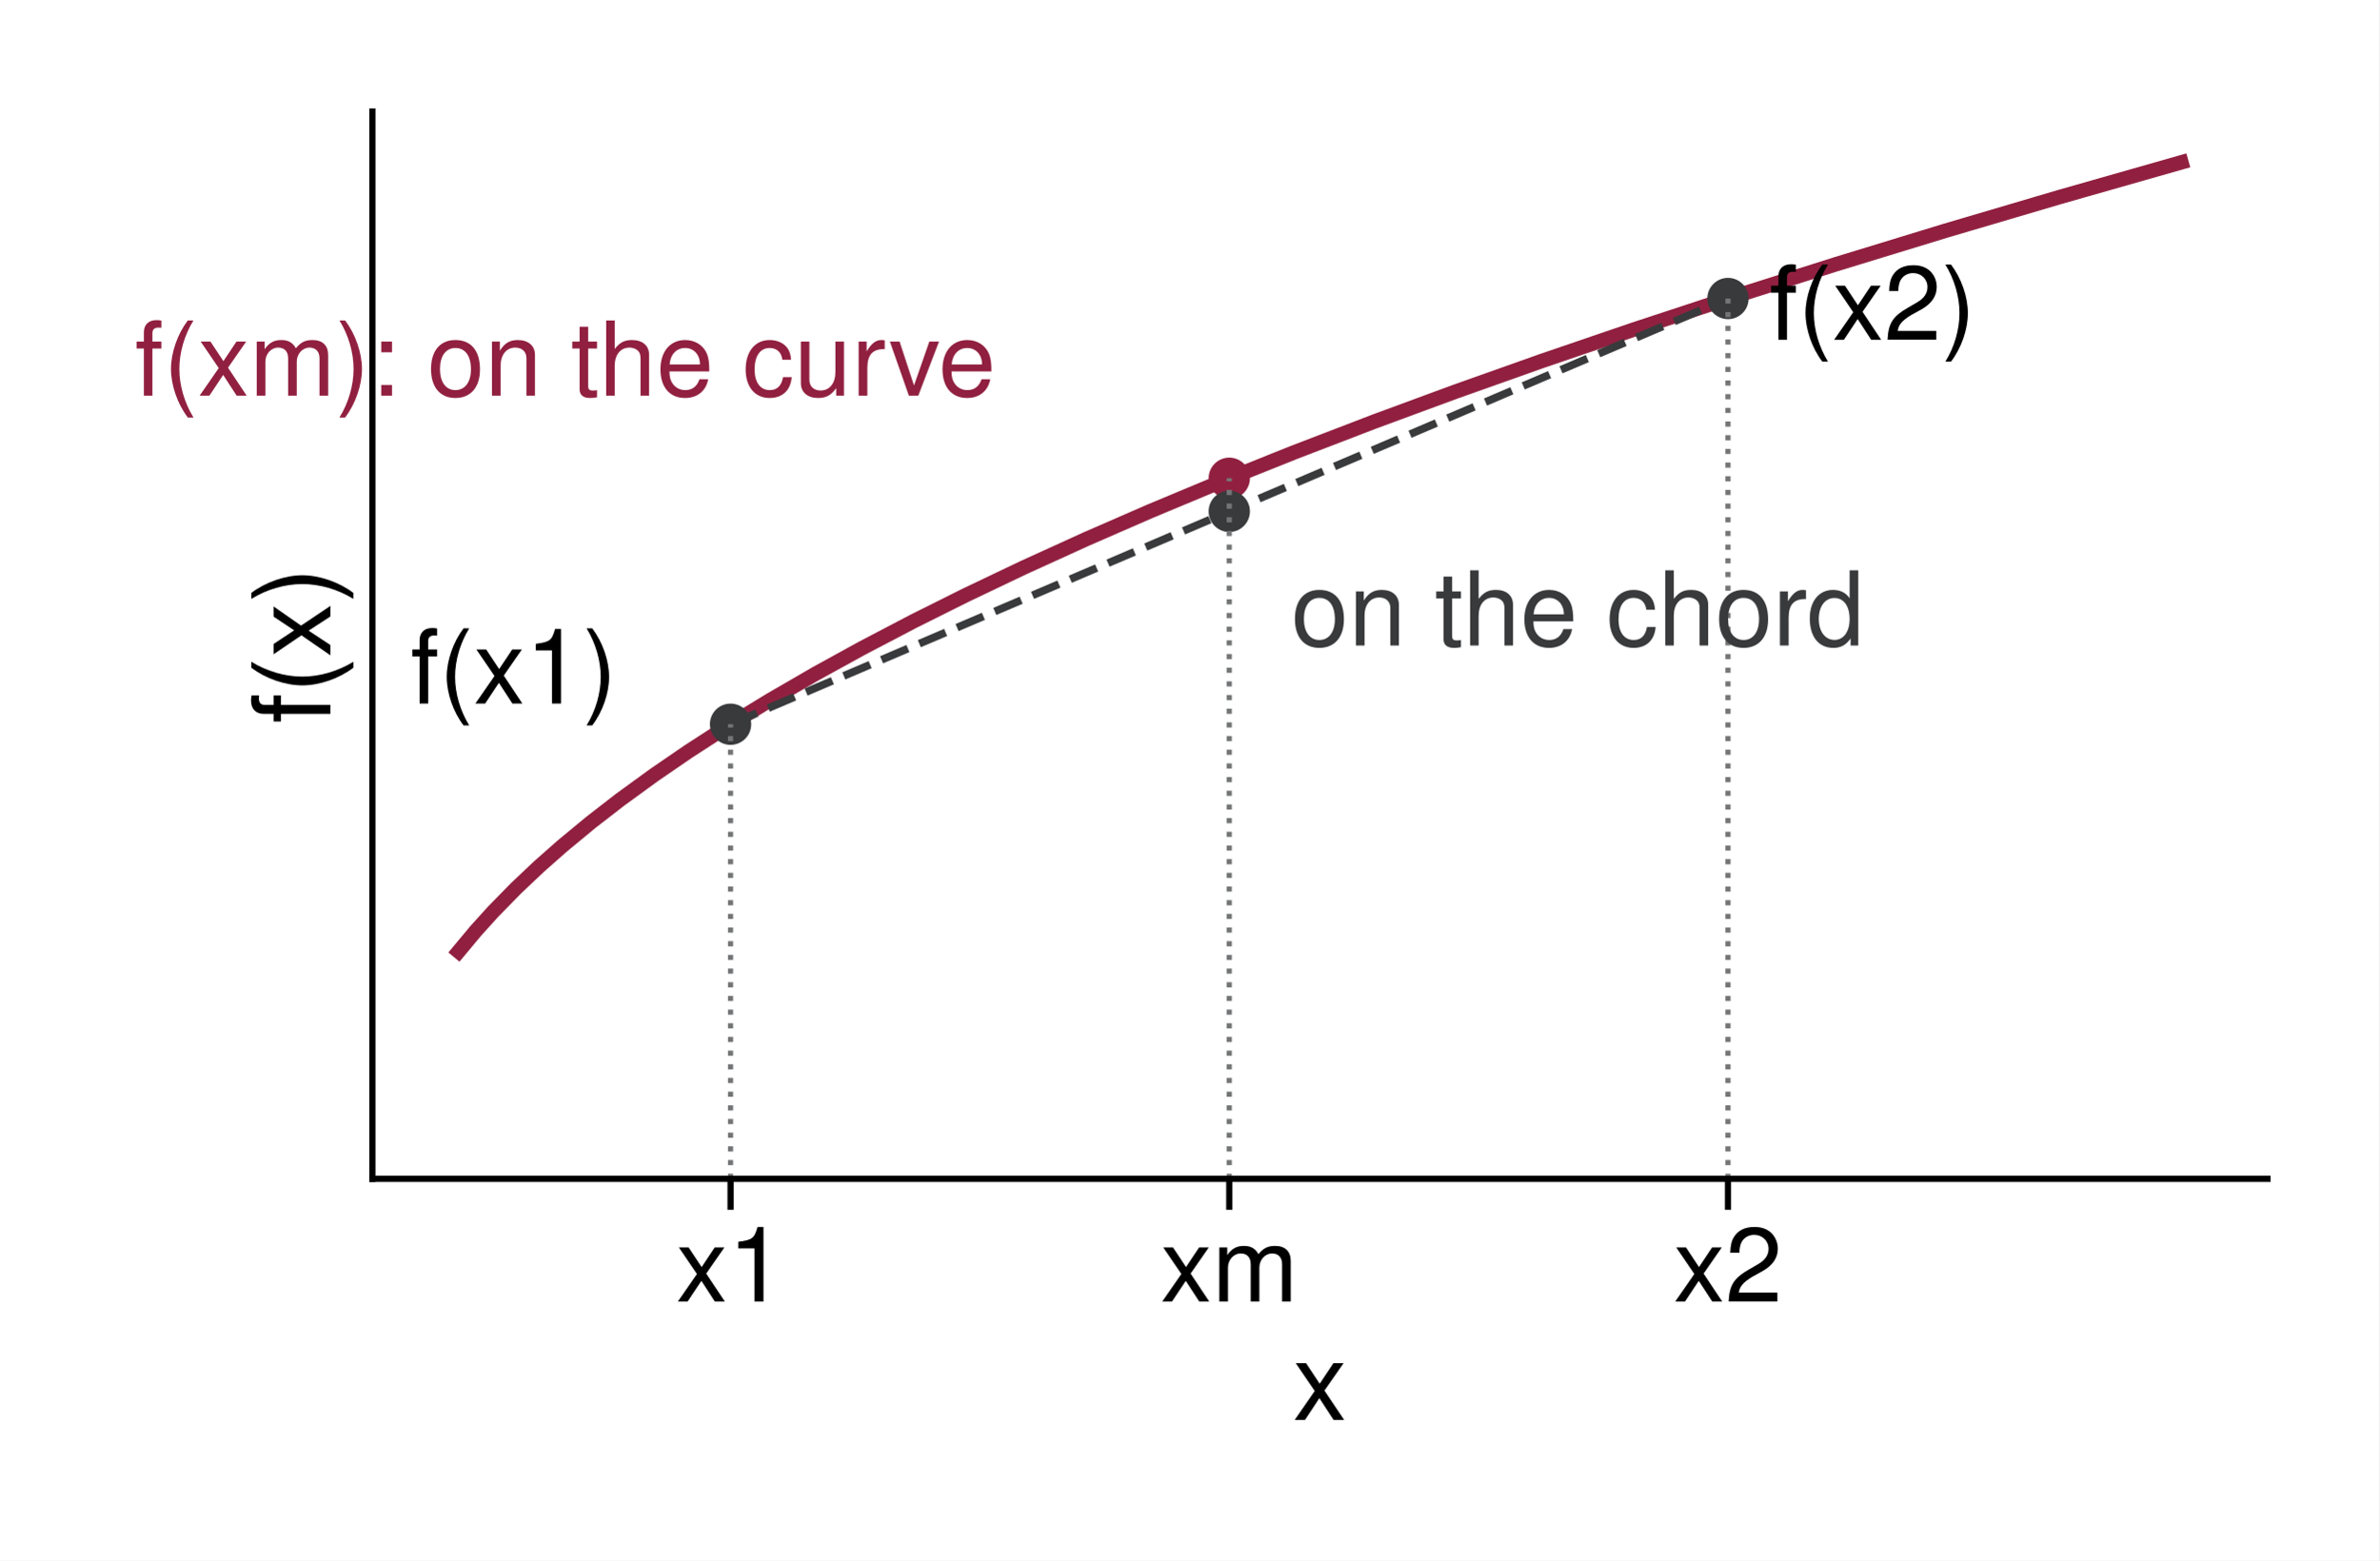
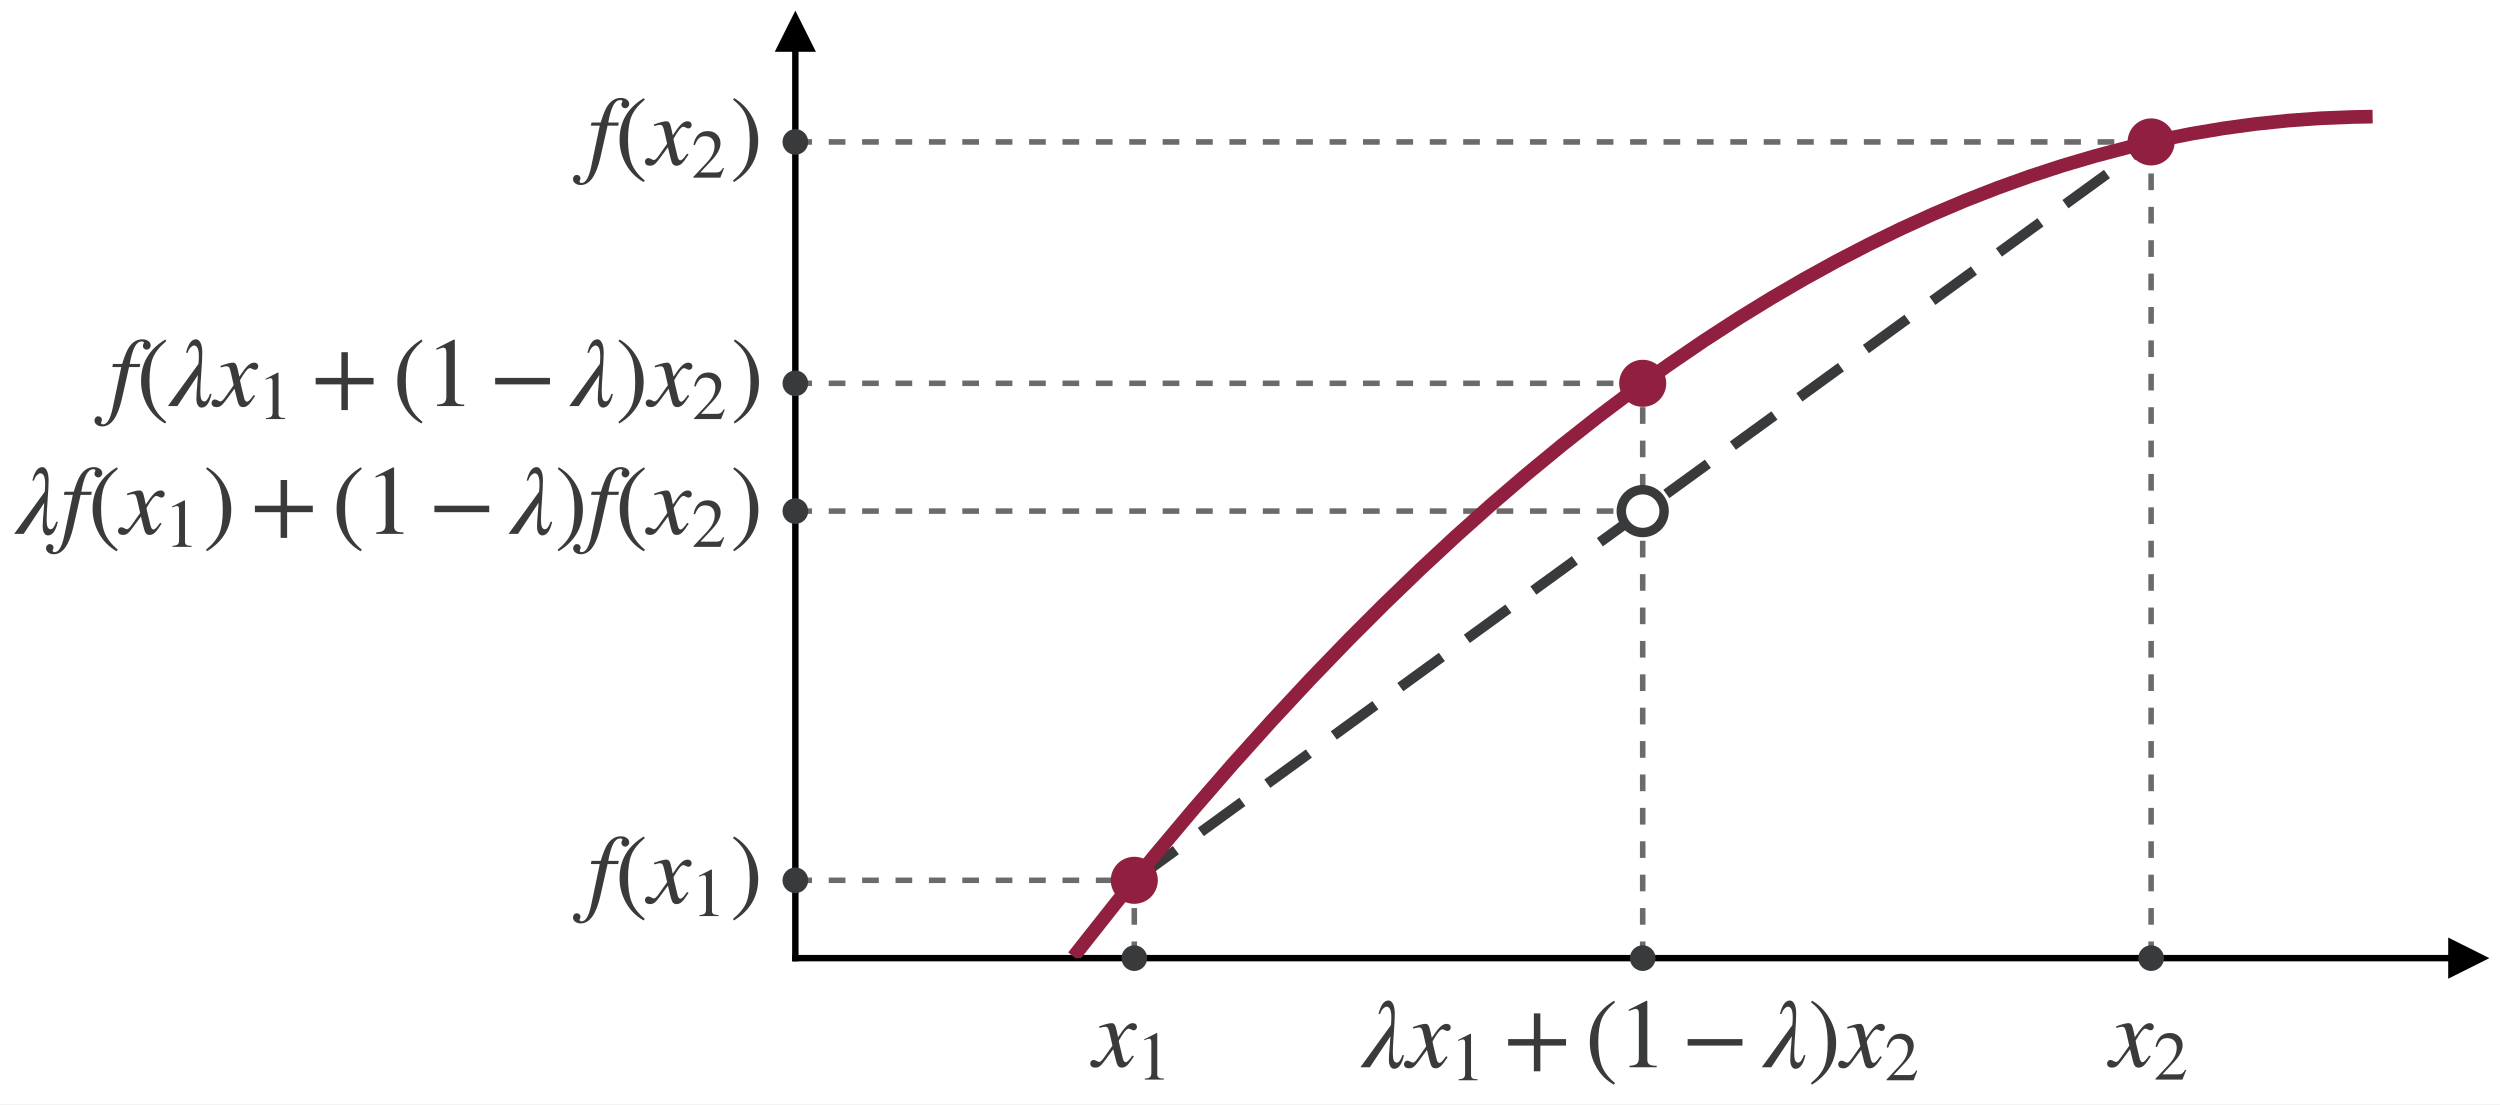
- <svg xmlns="http://www.w3.org/2000/svg" xmlns:xlink="http://www.w3.org/1999/xlink" width="460.8pt" height="302.4pt" viewBox="0 0 460.8 302.4" version="1.1">
+ <svg xmlns="http://www.w3.org/2000/svg" xmlns:xlink="http://www.w3.org/1999/xlink" width="583.99pt" height="257.944pt" viewBox="0 0 583.99 257.944" version="1.1">
  <defs>
    <style type="text/css">*{stroke-linejoin: round; stroke-linecap: butt}</style>
  </defs>
  <g id="figure_1">
    <g id="patch_1">
-       <path d="M 0 302.4  L 460.8 302.4  L 460.8 0  L 0 0  z " style="fill: #ffffff" />
+       <path d="M 0 257.944  L 583.99 257.944  L 583.99 0  L 0 0  z " style="fill: #ffffff" />
    </g>
    <g id="axes_1">
      <g id="patch_2">
-         <path d="M 72.127 228.42  L 439.2 228.42  L 439.2 21.6  L 72.127 21.6  z " style="fill: #ffffff" />
-       </g>
-       <g id="matplotlib.axis_1">
-         <g id="xtick_1">
-           <g id="line2d_1">
-             <defs>
-               <path id="md8cd090e9b" d="M 0 0  L 0 6  " style="stroke: #000000; stroke-width: 1.2" />
-             </defs>
-             <g>
-               <use xlink:href="#md8cd090e9b" x="141.502" y="228.42" style="stroke: #000000; stroke-width: 1.2" />
-             </g>
-           </g>
-           <g id="text_1">
-             <text style="font-size: 20px; font-family: 'Helvetica Neue', 'Helvetica', 'Arial', 'DejaVu Sans', 'Bitstream Vera Sans', 'Computer Modern Sans Serif', 'Lucida Grande', 'Verdana', 'Geneva', 'Lucid', 'Avant Garde', sans-serif; text-anchor: middle" x="141.502" y="252.201" transform="rotate(-0 141.5021 252.2012)">x1</text>
-           </g>
-         </g>
-         <g id="xtick_2">
-           <g id="line2d_2">
-             <g>
-               <use xlink:href="#md8cd090e9b" x="238.1" y="228.42" style="stroke: #000000; stroke-width: 1.2" />
-             </g>
-           </g>
-           <g id="text_2">
-             <text style="font-size: 20px; font-family: 'Helvetica Neue', 'Helvetica', 'Arial', 'DejaVu Sans', 'Bitstream Vera Sans', 'Computer Modern Sans Serif', 'Lucida Grande', 'Verdana', 'Geneva', 'Lucid', 'Avant Garde', sans-serif; text-anchor: middle" x="238.1" y="252.201" transform="rotate(-0 238.1002 252.2012)">xm</text>
-           </g>
-         </g>
-         <g id="xtick_3">
-           <g id="line2d_3">
-             <g>
-               <use xlink:href="#md8cd090e9b" x="334.698" y="228.42" style="stroke: #000000; stroke-width: 1.2" />
-             </g>
-           </g>
-           <g id="text_3">
-             <text style="font-size: 20px; font-family: 'Helvetica Neue', 'Helvetica', 'Arial', 'DejaVu Sans', 'Bitstream Vera Sans', 'Computer Modern Sans Serif', 'Lucida Grande', 'Verdana', 'Geneva', 'Lucid', 'Avant Garde', sans-serif; text-anchor: middle" x="334.698" y="252.201" transform="rotate(-0 334.6984 252.2012)">x2</text>
-           </g>
-         </g>
-         <g id="text_4">
-           <text style="font-size: 21px; font-family: 'Helvetica Neue', 'Helvetica', 'Arial', 'DejaVu Sans', 'Bitstream Vera Sans', 'Computer Modern Sans Serif', 'Lucida Grande', 'Verdana', 'Geneva', 'Lucid', 'Avant Garde', sans-serif; text-anchor: middle" x="255.664" y="275.137" transform="rotate(-0 255.6635 275.1372)">x</text>
-         </g>
-       </g>
-       <g id="matplotlib.axis_2">
-         <g id="text_5">
-           <text style="font-size: 21px; font-family: 'Helvetica Neue', 'Helvetica', 'Arial', 'DejaVu Sans', 'Bitstream Vera Sans', 'Computer Modern Sans Serif', 'Lucida Grande', 'Verdana', 'Geneva', 'Lucid', 'Avant Garde', sans-serif; text-anchor: middle" x="63.989" y="125.01" transform="rotate(-90 63.98942 125.01)">f(x)</text>
-         </g>
+         <path d="M 185.79 223.816  L 576.39 223.816  L 576.39 7.6  L 185.79 7.6  z " style="fill: #ffffff" />
+       </g>
+       <g id="line2d_1">
+         <path d="M 264.965 223.816  L 264.965 205.634  " clip-path="url(#pfba919306e)" style="fill: none; stroke-dasharray: 3.9,3.9; stroke-dashoffset: 0; stroke: #6b6b6b; stroke-width: 1.3" />
+       </g>
+       <g id="line2d_2">
+         <path d="M 383.729 223.816  L 383.729 89.541  " clip-path="url(#pfba919306e)" style="fill: none; stroke-dasharray: 3.9,3.9; stroke-dashoffset: 0; stroke: #6b6b6b; stroke-width: 1.3" />
+       </g>
+       <g id="line2d_3">
+         <path d="M 502.492 223.816  L 502.492 33.153  " clip-path="url(#pfba919306e)" style="fill: none; stroke-dasharray: 3.9,3.9; stroke-dashoffset: 0; stroke: #6b6b6b; stroke-width: 1.3" />
      </g>
      <g id="line2d_4">
-         <path d="M 88.812 184.376  L 92.16 180.361  L 95.509 176.656  L 99.973 172.094  L 104.437 167.875  L 108.901 163.932  L 114.482 159.318  L 120.062 154.993  L 126.758 150.119  L 133.455 145.53  L 141.267 140.479  L 149.08 135.703  L 158.008 130.529  L 166.937 125.615  L 176.981 120.354  L 187.026 115.337  L 198.186 110.012  L 210.463 104.419  L 222.74 99.066  L 236.132 93.47  L 250.641 87.657  L 266.266 81.655  L 281.891 75.889  L 298.632 69.944  L 316.489 63.839  L 335.462 57.591  L 355.551 51.215  L 376.756 44.726  L 399.078 38.133  L 422.515 31.449  L 422.515 31.449  " clip-path="url(#pef3b46b287)" style="fill: none; stroke: #912040; stroke-width: 2.8; stroke-linecap: square" />
+         <path d="M 185.79 205.634  L 264.965 205.634  " clip-path="url(#pfba919306e)" style="fill: none; stroke-dasharray: 3.9,3.9; stroke-dashoffset: 0; stroke: #6b6b6b; stroke-width: 1.3" />
      </g>
      <g id="line2d_5">
-         <path d="M 141.502 140.332  L 334.698 57.838  " clip-path="url(#pef3b46b287)" style="fill: none; stroke-dasharray: 5.55,2.4; stroke-dashoffset: 0; stroke: #393a3b; stroke-width: 1.5" />
+         <path d="M 185.79 33.153  L 502.492 33.153  " clip-path="url(#pfba919306e)" style="fill: none; stroke-dasharray: 3.9,3.9; stroke-dashoffset: 0; stroke: #6b6b6b; stroke-width: 1.3" />
      </g>
      <g id="line2d_6">
-         <defs>
-           <path id="m433975eef9" d="M 0 3.5  C 0.928 3.5 1.819 3.131 2.475 2.475  C 3.131 1.819 3.5 0.928 3.5 0  C 3.5 -0.928 3.131 -1.819 2.475 -2.475  C 1.819 -3.131 0.928 -3.5 0 -3.5  C -0.928 -3.5 -1.819 -3.131 -2.475 -2.475  C -3.131 -1.819 -3.5 -0.928 -3.5 0  C -3.5 0.928 -3.131 1.819 -2.475 2.475  C -1.819 3.131 -0.928 3.5 0 3.5  z " style="stroke: #393a3b" />
-         </defs>
-         <g clip-path="url(#pef3b46b287)">
-           <use xlink:href="#m433975eef9" x="141.502" y="140.332" style="fill: #393a3b; stroke: #393a3b" />
-         </g>
+         <path d="M 185.79 89.541  L 383.729 89.541  " clip-path="url(#pfba919306e)" style="fill: none; stroke-dasharray: 3.9,3.9; stroke-dashoffset: 0; stroke: #6b6b6b; stroke-width: 1.3" />
      </g>
      <g id="line2d_7">
-         <path d="M 141.502 228.42  L 141.502 140.332  " clip-path="url(#pef3b46b287)" style="fill: none; stroke-dasharray: 1,1.65; stroke-dashoffset: 0; stroke: #747576" />
-       </g>
+         <path d="M 185.79 119.394  L 383.729 119.394  " clip-path="url(#pfba919306e)" style="fill: none; stroke-dasharray: 3.9,3.9; stroke-dashoffset: 0; stroke: #6b6b6b; stroke-width: 1.3" />
+       </g>
+       <g id="matplotlib.axis_1" />
+       <g id="matplotlib.axis_2" />
      <g id="line2d_8">
-         <g clip-path="url(#pef3b46b287)">
-           <use xlink:href="#m433975eef9" x="334.698" y="57.838" style="fill: #393a3b; stroke: #393a3b" />
-         </g>
+         <path d="M 264.965 205.634  L 502.492 33.153  " clip-path="url(#pfba919306e)" style="fill: none; stroke-dasharray: 12,7.2; stroke-dashoffset: 0; stroke: #393a3b; stroke-width: 2.4" />
      </g>
      <g id="line2d_9">
-         <path d="M 334.698 228.42  L 334.698 57.838  " clip-path="url(#pef3b46b287)" style="fill: none; stroke-dasharray: 1,1.65; stroke-dashoffset: 0; stroke: #747576" />
+         <defs>
+           <path id="m68c1dd7b20" d="M 4 0  L -4 -4  L -4 4  z " style="stroke: #000000; stroke-linejoin: miter" />
+         </defs>
+         <g>
+           <use xlink:href="#m68c1dd7b20" x="576.39" y="223.816" style="stroke: #000000; stroke-linejoin: miter" />
+         </g>
      </g>
      <g id="line2d_10">
        <defs>
-           <path id="me013e22905" d="M 0 3.5  C 0.928 3.5 1.819 3.131 2.475 2.475  C 3.131 1.819 3.5 0.928 3.5 0  C 3.5 -0.928 3.131 -1.819 2.475 -2.475  C 1.819 -3.131 0.928 -3.5 0 -3.5  C -0.928 -3.5 -1.819 -3.131 -2.475 -2.475  C -3.131 -1.819 -3.5 -0.928 -3.5 0  C -3.5 0.928 -3.131 1.819 -2.475 2.475  C -1.819 3.131 -0.928 3.5 0 3.5  z " style="stroke: #912040" />
-         </defs>
-         <g clip-path="url(#pef3b46b287)">
-           <use xlink:href="#me013e22905" x="238.1" y="92.667" style="fill: #912040; stroke: #912040" />
-         </g>
+           <path id="mae62942bf5" d="M 0 -4  L -4 4  L 4 4  z " style="stroke: #000000; stroke-linejoin: miter" />
+         </defs>
+         <g>
+           <use xlink:href="#mae62942bf5" x="185.79" y="7.6" style="stroke: #000000; stroke-linejoin: miter" />
+         </g>
+       </g>
+       <g id="patch_3">
+         <path d="M 185.79 223.816  L 185.79 7.6  " style="fill: none; stroke: #000000; stroke-width: 1.5; stroke-linejoin: miter; stroke-linecap: square" />
+       </g>
+       <g id="patch_4">
+         <path d="M 185.79 223.816  L 576.39 223.816  " style="fill: none; stroke: #000000; stroke-width: 1.5; stroke-linejoin: miter; stroke-linecap: square" />
      </g>
      <g id="line2d_11">
-         <g clip-path="url(#pef3b46b287)">
-           <use xlink:href="#m433975eef9" x="238.1" y="99.085" style="fill: #393a3b; stroke: #393a3b" />
+         <path d="M 251.769 222.219  L 260.818 210.767  L 269.867 199.662  L 278.915 188.903  L 287.964 178.491  L 297.013 168.426  L 306.061 158.707  L 315.11 149.335  L 323.405 141.048  L 331.699 133.052  L 339.994 125.348  L 348.288 117.935  L 356.583 110.813  L 364.878 103.982  L 373.172 97.443  L 381.467 91.194  L 389.761 85.237  L 398.056 79.572  L 406.351 74.197  L 413.891 69.564  L 421.432 65.172  L 428.972 61.02  L 436.513 57.109  L 444.053 53.438  L 451.594 50.008  L 459.134 46.819  L 466.675 43.871  L 474.215 41.163  L 481.756 38.696  L 489.296 36.47  L 496.837 34.484  L 504.378 32.739  L 511.918 31.235  L 519.459 29.971  L 526.999 28.948  L 534.54 28.166  L 542.08 27.625  L 549.621 27.324  L 552.637 27.271  L 552.637 27.271  " clip-path="url(#pfba919306e)" style="fill: none; stroke: #912040; stroke-width: 3.2; stroke-linecap: square" />
+       </g>
+       <g id="text_1">
+         <g style="fill: #393a3b" transform="translate(137.23 210.9925) scale(0.23 -0.23)">
+           <defs>
+             <path id="STIXGeneral-Italic-66" d="M 262 2739  L 858 2739  Q 1107 3546 1318 3846  Q 1664 4339 2163 4339  Q 2400 4339 2557 4227  Q 2714 4115 2714 3942  Q 2714 3834 2634 3750  Q 2554 3667 2445 3667  Q 2355 3667 2281 3737  Q 2208 3808 2208 3917  Q 2208 3981 2240 4038  Q 2272 4096 2272 4115  Q 2272 4198 2131 4198  Q 1862 4198 1676 3849  Q 1491 3501 1350 2739  L 2035 2739  L 1997 2534  L 1306 2534  L 845 486  Q 435 -1325 -435 -1325  Q -653 -1325 -797 -1213  Q -941 -1101 -941 -934  Q -941 -826 -870 -746  Q -800 -666 -698 -666  Q -589 -666 -521 -733  Q -454 -800 -454 -902  Q -454 -947 -483 -1001  Q -512 -1056 -512 -1088  Q -512 -1190 -384 -1190  Q 13 -1190 237 -154  L 800 2534  L 218 2534  L 262 2739  z " transform="scale(0.015625)" />
+             <path id="STIXGeneral-Regular-28" d="M 1946 -1030  L 1869 -1133  Q 1126 -710 716 32  Q 307 774 307 1613  Q 307 3386 1888 4326  L 1946 4224  Q 1293 3667 1075 3126  Q 858 2586 858 1632  Q 858 685 1082 96  Q 1306 -493 1946 -1030  z " transform="scale(0.015625)" />
+             <path id="STIXGeneral-Italic-78" d="M 1555 2272  L 1632 1907  Q 1971 2426 2179 2624  Q 2387 2822 2598 2822  Q 2714 2822 2787 2755  Q 2861 2688 2861 2585  Q 2861 2483 2800 2419  Q 2739 2355 2643 2355  Q 2586 2355 2490 2409  Q 2394 2464 2310 2464  Q 2125 2464 1683 1690  Q 1683 1606 1734 1402  L 1939 544  Q 2003 282 2131 282  Q 2234 282 2432 538  Q 2451 563 2476 598  Q 2502 634 2521 662  Q 2541 691 2566 717  L 2662 659  Q 2387 230 2227 80  Q 2067 -70 1882 -70  Q 1728 -70 1645 26  Q 1562 122 1504 365  L 1318 1126  L 755 365  Q 557 96 432 13  Q 307 -70 147 -70  Q 0 -70 -86 0  Q -173 70 -173 198  Q -173 294 -112 361  Q -51 429 45 429  Q 122 429 250 358  Q 346 301 416 301  Q 525 301 742 614  L 1267 1357  L 1088 2150  Q 1024 2432 969 2509  Q 915 2586 794 2586  Q 717 2586 544 2541  L 429 2509  L 410 2611  L 480 2637  Q 992 2822 1229 2822  Q 1350 2822 1420 2707  Q 1491 2592 1555 2272  z " transform="scale(0.015625)" />
+             <path id="STIXGeneral-Regular-31" d="M 2522 0  L 755 0  L 755 96  Q 1107 115 1235 227  Q 1363 339 1363 608  L 1363 3482  Q 1363 3795 1171 3795  Q 1082 3795 883 3718  L 710 3654  L 710 3744  L 1856 4326  L 1914 4307  L 1914 486  Q 1914 275 2042 185  Q 2170 96 2522 96  L 2522 0  z " transform="scale(0.015625)" />
+             <path id="STIXGeneral-Regular-29" d="M 186 4224  L 262 4326  Q 992 3891 1408 3148  Q 1824 2406 1824 1581  Q 1824 -166 243 -1133  L 186 -1030  Q 845 -486 1059 54  Q 1274 595 1274 1562  Q 1274 2534 1059 3120  Q 845 3706 186 4224  z " transform="scale(0.015625)" />
+           </defs>
+           <use xlink:href="#STIXGeneral-Italic-66" transform="translate(0 0.203125)" />
+           <use xlink:href="#STIXGeneral-Regular-28" transform="translate(27.79999 0.203125)" />
+           <use xlink:href="#STIXGeneral-Italic-78" transform="translate(61.09998 0.203125)" />
+           <use xlink:href="#STIXGeneral-Regular-31" transform="translate(105.5 -13.025) scale(0.7)" />
+           <use xlink:href="#STIXGeneral-Regular-29" transform="translate(144.9093 0.203125)" />
+         </g>
+       </g>
+       <g id="text_2">
+         <g style="fill: #393a3b" transform="translate(137.23 38.51108) scale(0.23 -0.23)">
+           <defs>
+             <path id="STIXGeneral-Regular-32" d="M 3034 877  L 2688 0  L 186 0  L 186 77  L 1325 1286  Q 1773 1754 1965 2144  Q 2157 2534 2157 2950  Q 2157 3379 1920 3616  Q 1683 3853 1267 3853  Q 922 3853 720 3673  Q 518 3494 326 3021  L 192 3053  Q 301 3648 630 3987  Q 960 4326 1523 4326  Q 2054 4326 2380 4006  Q 2707 3686 2707 3200  Q 2707 2477 1888 1613  L 832 486  L 2330 486  Q 2541 486 2665 569  Q 2790 653 2944 915  L 3034 877  z " transform="scale(0.015625)" />
+           </defs>
+           <use xlink:href="#STIXGeneral-Italic-66" transform="translate(0 0.203125)" />
+           <use xlink:href="#STIXGeneral-Regular-28" transform="translate(27.79999 0.203125)" />
+           <use xlink:href="#STIXGeneral-Italic-78" transform="translate(61.09998 0.203125)" />
+           <use xlink:href="#STIXGeneral-Regular-32" transform="translate(105.5 -13.025) scale(0.7)" />
+           <use xlink:href="#STIXGeneral-Regular-29" transform="translate(144.9093 0.203125)" />
+         </g>
+       </g>
+       <g id="text_3">
+         <g style="fill: #393a3b" transform="translate(25.45 94.89923) scale(0.23 -0.23)">
+           <defs>
+             <path id="STIXGeneral-Italic-3bb" d="M 2656 787  L 2758 787  Q 2560 -102 2112 -102  Q 1965 -102 1869 48  Q 1773 198 1773 499  Q 1773 672 1789 889  Q 1805 1107 1833 1446  Q 1862 1786 1875 2016  L 538 0  L -77 0  L 1907 2739  Q 1933 2970 1933 3245  Q 1933 3936 1619 3936  Q 1530 3936 1408 3821  Q 1286 3706 1203 3462  L 1101 3462  Q 1312 4339 1747 4339  Q 1926 4339 2041 4115  Q 2157 3891 2157 3475  Q 2157 3040 2093 2192  Q 2029 1344 2029 941  Q 2029 602 2089 451  Q 2150 301 2291 301  Q 2483 301 2656 787  z " transform="scale(0.015625)" />
+             <path id="STIXGeneral-Regular-2b" d="M 4070 1408  L 2400 1408  L 2400 -262  L 1978 -262  L 1978 1408  L 307 1408  L 307 1830  L 1978 1830  L 1978 3501  L 2400 3501  L 2400 1830  L 4070 1830  L 4070 1408  z " transform="scale(0.015625)" />
+             <path id="STIXGeneral-Regular-2212" d="M 3974 1408  L 410 1408  L 410 1830  L 3974 1830  L 3974 1408  z " transform="scale(0.015625)" />
+           </defs>
+           <use xlink:href="#STIXGeneral-Italic-66" transform="translate(0 0.203125)" />
+           <use xlink:href="#STIXGeneral-Regular-28" transform="translate(27.79999 0.203125)" />
+           <use xlink:href="#STIXGeneral-Italic-3bb" transform="translate(61.09998 0.203125)" />
+           <use xlink:href="#STIXGeneral-Italic-78" transform="translate(106.9 0.203125)" />
+           <use xlink:href="#STIXGeneral-Regular-31" transform="translate(151.3 -13.025) scale(0.7)" />
+           <use xlink:href="#STIXGeneral-Regular-2b" transform="translate(205.1493 0.203125)" />
+           <use xlink:href="#STIXGeneral-Regular-28" transform="translate(288.0893 0.203125)" />
+           <use xlink:href="#STIXGeneral-Regular-31" transform="translate(321.3893 0.203125)" />
+           <use xlink:href="#STIXGeneral-Regular-2212" transform="translate(385.8293 0.203125)" />
+           <use xlink:href="#STIXGeneral-Italic-3bb" transform="translate(468.7692 0.203125)" />
+           <use xlink:href="#STIXGeneral-Regular-29" transform="translate(514.5692 0.203125)" />
+           <use xlink:href="#STIXGeneral-Italic-78" transform="translate(547.8692 0.203125)" />
+           <use xlink:href="#STIXGeneral-Regular-32" transform="translate(592.2692 -13.025) scale(0.7)" />
+           <use xlink:href="#STIXGeneral-Regular-29" transform="translate(631.6786 0.203125)" />
+         </g>
+       </g>
+       <g id="text_4">
+         <g style="fill: #393a3b" transform="translate(3.6 124.7518) scale(0.23 -0.23)">
+           <use xlink:href="#STIXGeneral-Italic-3bb" transform="translate(0 0.203125)" />
+           <use xlink:href="#STIXGeneral-Italic-66" transform="translate(45.79999 0.203125)" />
+           <use xlink:href="#STIXGeneral-Regular-28" transform="translate(73.59998 0.203125)" />
+           <use xlink:href="#STIXGeneral-Italic-78" transform="translate(106.9 0.203125)" />
+           <use xlink:href="#STIXGeneral-Regular-31" transform="translate(151.3 -13.025) scale(0.7)" />
+           <use xlink:href="#STIXGeneral-Regular-29" transform="translate(190.7093 0.203125)" />
+           <use xlink:href="#STIXGeneral-Regular-2b" transform="translate(238.4493 0.203125)" />
+           <use xlink:href="#STIXGeneral-Regular-28" transform="translate(321.3893 0.203125)" />
+           <use xlink:href="#STIXGeneral-Regular-31" transform="translate(354.6893 0.203125)" />
+           <use xlink:href="#STIXGeneral-Regular-2212" transform="translate(419.1293 0.203125)" />
+           <use xlink:href="#STIXGeneral-Italic-3bb" transform="translate(502.0692 0.203125)" />
+           <use xlink:href="#STIXGeneral-Regular-29" transform="translate(547.8692 0.203125)" />
+           <use xlink:href="#STIXGeneral-Italic-66" transform="translate(581.1692 0.203125)" />
+           <use xlink:href="#STIXGeneral-Regular-28" transform="translate(608.9692 0.203125)" />
+           <use xlink:href="#STIXGeneral-Italic-78" transform="translate(642.2692 0.203125)" />
+           <use xlink:href="#STIXGeneral-Regular-32" transform="translate(686.6692 -13.025) scale(0.7)" />
+           <use xlink:href="#STIXGeneral-Regular-29" transform="translate(726.0785 0.203125)" />
+         </g>
+       </g>
+       <g id="text_5">
+         <g style="fill: #393a3b" transform="translate(255.3054 249.3523) scale(0.23 -0.23)">
+           <use xlink:href="#STIXGeneral-Italic-78" transform="translate(0 0.90625)" />
+           <use xlink:href="#STIXGeneral-Regular-31" transform="translate(44.39999 -12.32188) scale(0.7)" />
+         </g>
+       </g>
+       <g id="text_6">
+         <g style="fill: #393a3b" transform="translate(318.0639 249.3523) scale(0.23 -0.23)">
+           <use xlink:href="#STIXGeneral-Italic-3bb" transform="translate(0 0.203125)" />
+           <use xlink:href="#STIXGeneral-Italic-78" transform="translate(45.79999 0.203125)" />
+           <use xlink:href="#STIXGeneral-Regular-31" transform="translate(90.19998 -13.025) scale(0.7)" />
+           <use xlink:href="#STIXGeneral-Regular-2b" transform="translate(144.0493 0.203125)" />
+           <use xlink:href="#STIXGeneral-Regular-28" transform="translate(226.9893 0.203125)" />
+           <use xlink:href="#STIXGeneral-Regular-31" transform="translate(260.2893 0.203125)" />
+           <use xlink:href="#STIXGeneral-Regular-2212" transform="translate(324.7293 0.203125)" />
+           <use xlink:href="#STIXGeneral-Italic-3bb" transform="translate(407.6693 0.203125)" />
+           <use xlink:href="#STIXGeneral-Regular-29" transform="translate(453.4693 0.203125)" />
+           <use xlink:href="#STIXGeneral-Italic-78" transform="translate(486.7692 0.203125)" />
+           <use xlink:href="#STIXGeneral-Regular-32" transform="translate(531.1692 -13.025) scale(0.7)" />
+         </g>
+       </g>
+       <g id="text_7">
+         <g style="fill: #393a3b" transform="translate(492.8324 249.3523) scale(0.23 -0.23)">
+           <use xlink:href="#STIXGeneral-Italic-78" transform="translate(0 0.90625)" />
+           <use xlink:href="#STIXGeneral-Regular-32" transform="translate(44.39999 -12.32188) scale(0.7)" />
        </g>
      </g>
      <g id="line2d_12">
-         <path d="M 238.1 228.42  L 238.1 92.667  " clip-path="url(#pef3b46b287)" style="fill: none; stroke-dasharray: 1,1.65; stroke-dashoffset: 0; stroke: #747576" />
-       </g>
-       <g id="patch_3">
-         <path d="M 72.127 228.42  L 72.127 21.6  " style="fill: none; stroke: #000000; stroke-width: 1.2; stroke-linejoin: miter; stroke-linecap: square" />
-       </g>
-       <g id="patch_4">
-         <path d="M 72.127 228.42  L 439.2 228.42  " style="fill: none; stroke: #000000; stroke-width: 1.2; stroke-linejoin: miter; stroke-linecap: square" />
-       </g>
-       <g id="text_6">
-         <text style="font-size: 20px; font-family: 'Helvetica Neue', 'Helvetica', 'Arial', 'DejaVu Sans', 'Bitstream Vera Sans', 'Computer Modern Sans Serif', 'Lucida Grande', 'Verdana', 'Geneva', 'Lucid', 'Avant Garde', sans-serif; text-anchor: start" x="79.502" y="136.332" transform="rotate(-0 79.50211 136.3317)">f(x1)</text>
-       </g>
-       <g id="text_7">
-         <text style="font-size: 20px; font-family: 'Helvetica Neue', 'Helvetica', 'Arial', 'DejaVu Sans', 'Bitstream Vera Sans', 'Computer Modern Sans Serif', 'Lucida Grande', 'Verdana', 'Geneva', 'Lucid', 'Avant Garde', sans-serif; text-anchor: start" x="342.698" y="65.838" transform="rotate(-0 342.6984 65.83774)">f(x2)</text>
-       </g>
-       <g id="text_8">
-         <text style="font-size: 20px; font-family: 'Helvetica Neue', 'Helvetica', 'Arial', 'DejaVu Sans', 'Bitstream Vera Sans', 'Computer Modern Sans Serif', 'Lucida Grande', 'Verdana', 'Geneva', 'Lucid', 'Avant Garde', sans-serif; text-anchor: start; fill: #912040" x="26.1" y="76.667" transform="rotate(-0 26.10024 76.66681)">f(xm): on the curve</text>
-       </g>
-       <g id="text_9">
-         <text style="font-size: 20px; font-family: 'Helvetica Neue', 'Helvetica', 'Arial', 'DejaVu Sans', 'Bitstream Vera Sans', 'Computer Modern Sans Serif', 'Lucida Grande', 'Verdana', 'Geneva', 'Lucid', 'Avant Garde', sans-serif; text-anchor: start; fill: #393a3b" x="250.1" y="125.085" transform="rotate(-0 250.1002 125.0847)">on the chord</text>
+         <defs>
+           <path id="m0d34d02f35" d="M 0 5  C 1.326 5 2.598 4.473 3.536 3.536  C 4.473 2.598 5 1.326 5 0  C 5 -1.326 4.473 -2.598 3.536 -3.536  C 2.598 -4.473 1.326 -5 0 -5  C -1.326 -5 -2.598 -4.473 -3.536 -3.536  C -4.473 -2.598 -5 -1.326 -5 0  C -5 1.326 -4.473 2.598 -3.536 3.536  C -2.598 4.473 -1.326 5 0 5  z " style="stroke: #912040" />
+         </defs>
+         <g clip-path="url(#pfba919306e)">
+           <use xlink:href="#m0d34d02f35" x="264.965" y="205.634" style="fill: #912040; stroke: #912040" />
+           <use xlink:href="#m0d34d02f35" x="502.492" y="33.153" style="fill: #912040; stroke: #912040" />
+           <use xlink:href="#m0d34d02f35" x="383.729" y="89.541" style="fill: #912040; stroke: #912040" />
+         </g>
+       </g>
+       <g id="line2d_13">
+         <defs>
+           <path id="m1337e79670" d="M 0 5  C 1.326 5 2.598 4.473 3.536 3.536  C 4.473 2.598 5 1.326 5 0  C 5 -1.326 4.473 -2.598 3.536 -3.536  C 2.598 -4.473 1.326 -5 0 -5  C -1.326 -5 -2.598 -4.473 -3.536 -3.536  C -4.473 -2.598 -5 -1.326 -5 0  C -5 1.326 -4.473 2.598 -3.536 3.536  C -2.598 4.473 -1.326 5 0 5  z " style="stroke: #393a3b; stroke-width: 2.2" />
+         </defs>
+         <g clip-path="url(#pfba919306e)">
+           <use xlink:href="#m1337e79670" x="383.729" y="119.394" style="fill: #ffffff; stroke: #393a3b; stroke-width: 2.2" />
+         </g>
+       </g>
+       <g id="line2d_14">
+         <defs>
+           <path id="m32145b4662" d="M 0 2.5  C 0.663 2.5 1.299 2.237 1.768 1.768  C 2.237 1.299 2.5 0.663 2.5 0  C 2.5 -0.663 2.237 -1.299 1.768 -1.768  C 1.299 -2.237 0.663 -2.5 0 -2.5  C -0.663 -2.5 -1.299 -2.237 -1.768 -1.768  C -2.237 -1.299 -2.5 -0.663 -2.5 0  C -2.5 0.663 -2.237 1.299 -1.768 1.768  C -1.299 2.237 -0.663 2.5 0 2.5  z " style="stroke: #393a3b" />
+         </defs>
+         <g>
+           <use xlink:href="#m32145b4662" x="185.79" y="205.634" style="fill: #393a3b; stroke: #393a3b" />
+           <use xlink:href="#m32145b4662" x="185.79" y="33.153" style="fill: #393a3b; stroke: #393a3b" />
+           <use xlink:href="#m32145b4662" x="185.79" y="89.541" style="fill: #393a3b; stroke: #393a3b" />
+           <use xlink:href="#m32145b4662" x="185.79" y="119.394" style="fill: #393a3b; stroke: #393a3b" />
+         </g>
+       </g>
+       <g id="line2d_15">
+         <g>
+           <use xlink:href="#m32145b4662" x="264.965" y="223.816" style="fill: #393a3b; stroke: #393a3b" />
+           <use xlink:href="#m32145b4662" x="383.729" y="223.816" style="fill: #393a3b; stroke: #393a3b" />
+           <use xlink:href="#m32145b4662" x="502.492" y="223.816" style="fill: #393a3b; stroke: #393a3b" />
+         </g>
      </g>
    </g>
  </g>
  <defs>
-     <clipPath id="pef3b46b287">
-       <rect x="72.127" y="21.6" width="367.073" height="206.82" />
+     <clipPath id="pfba919306e">
+       <rect x="185.79" y="7.6" width="390.6" height="216.216" />
    </clipPath>
  </defs>
</svg>
